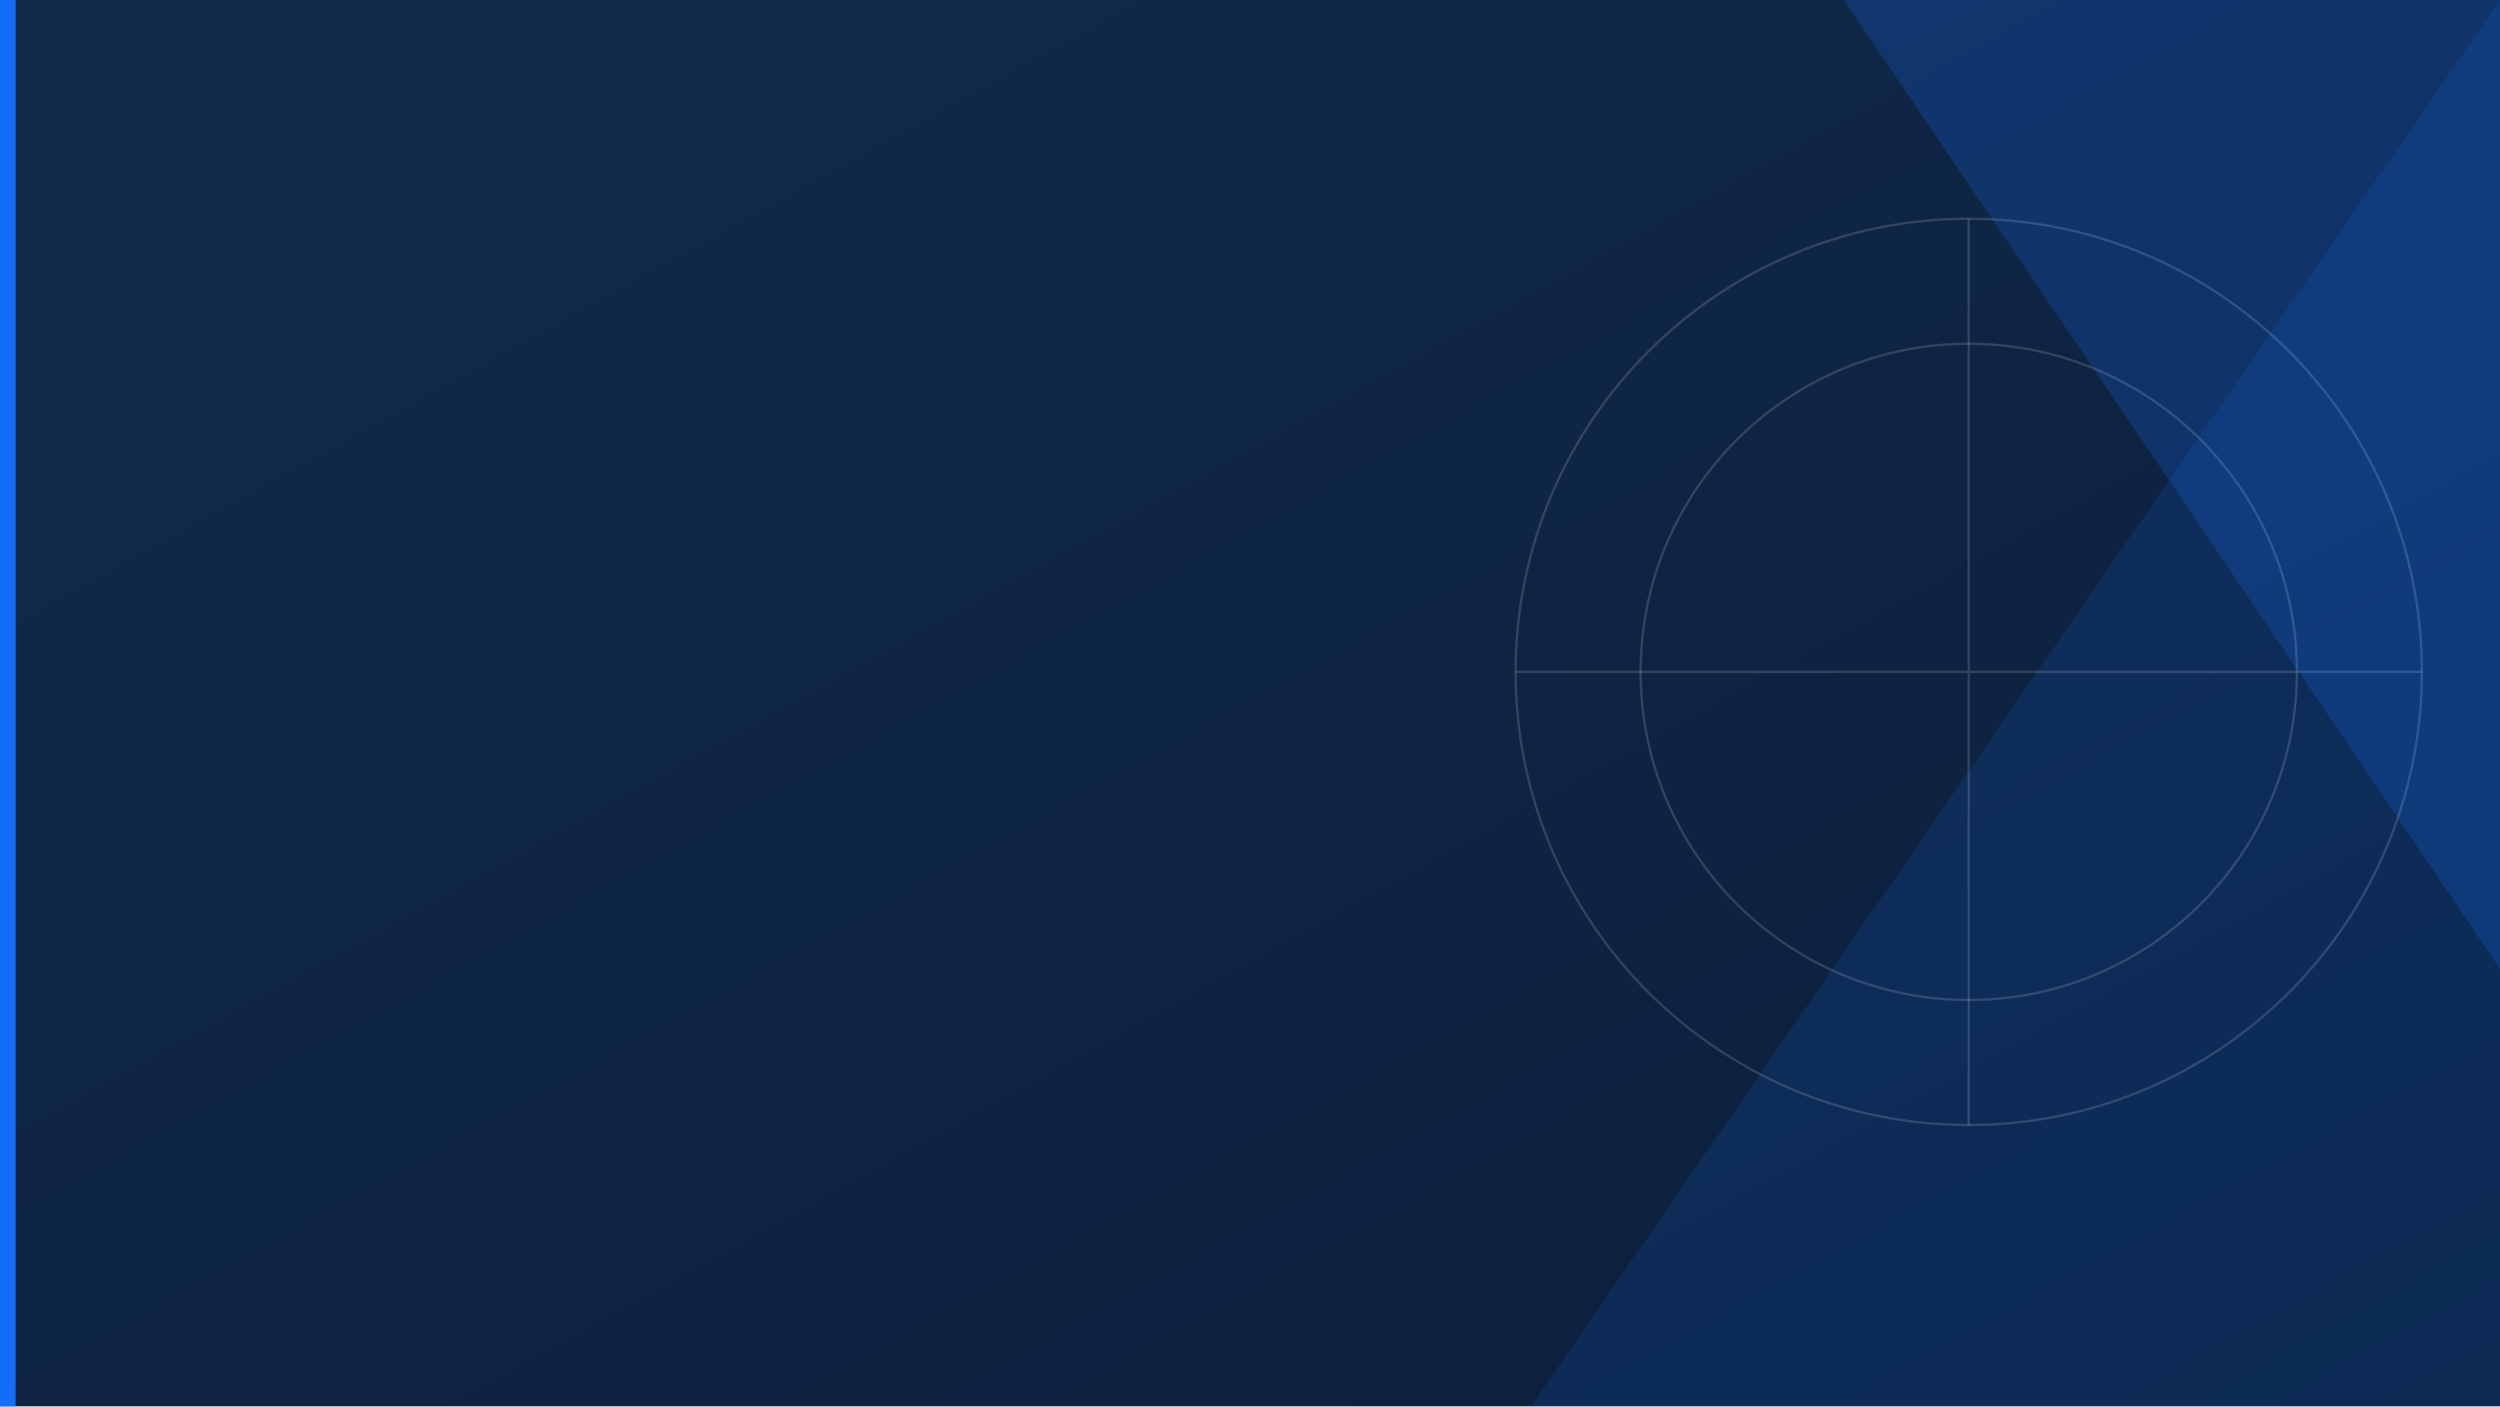
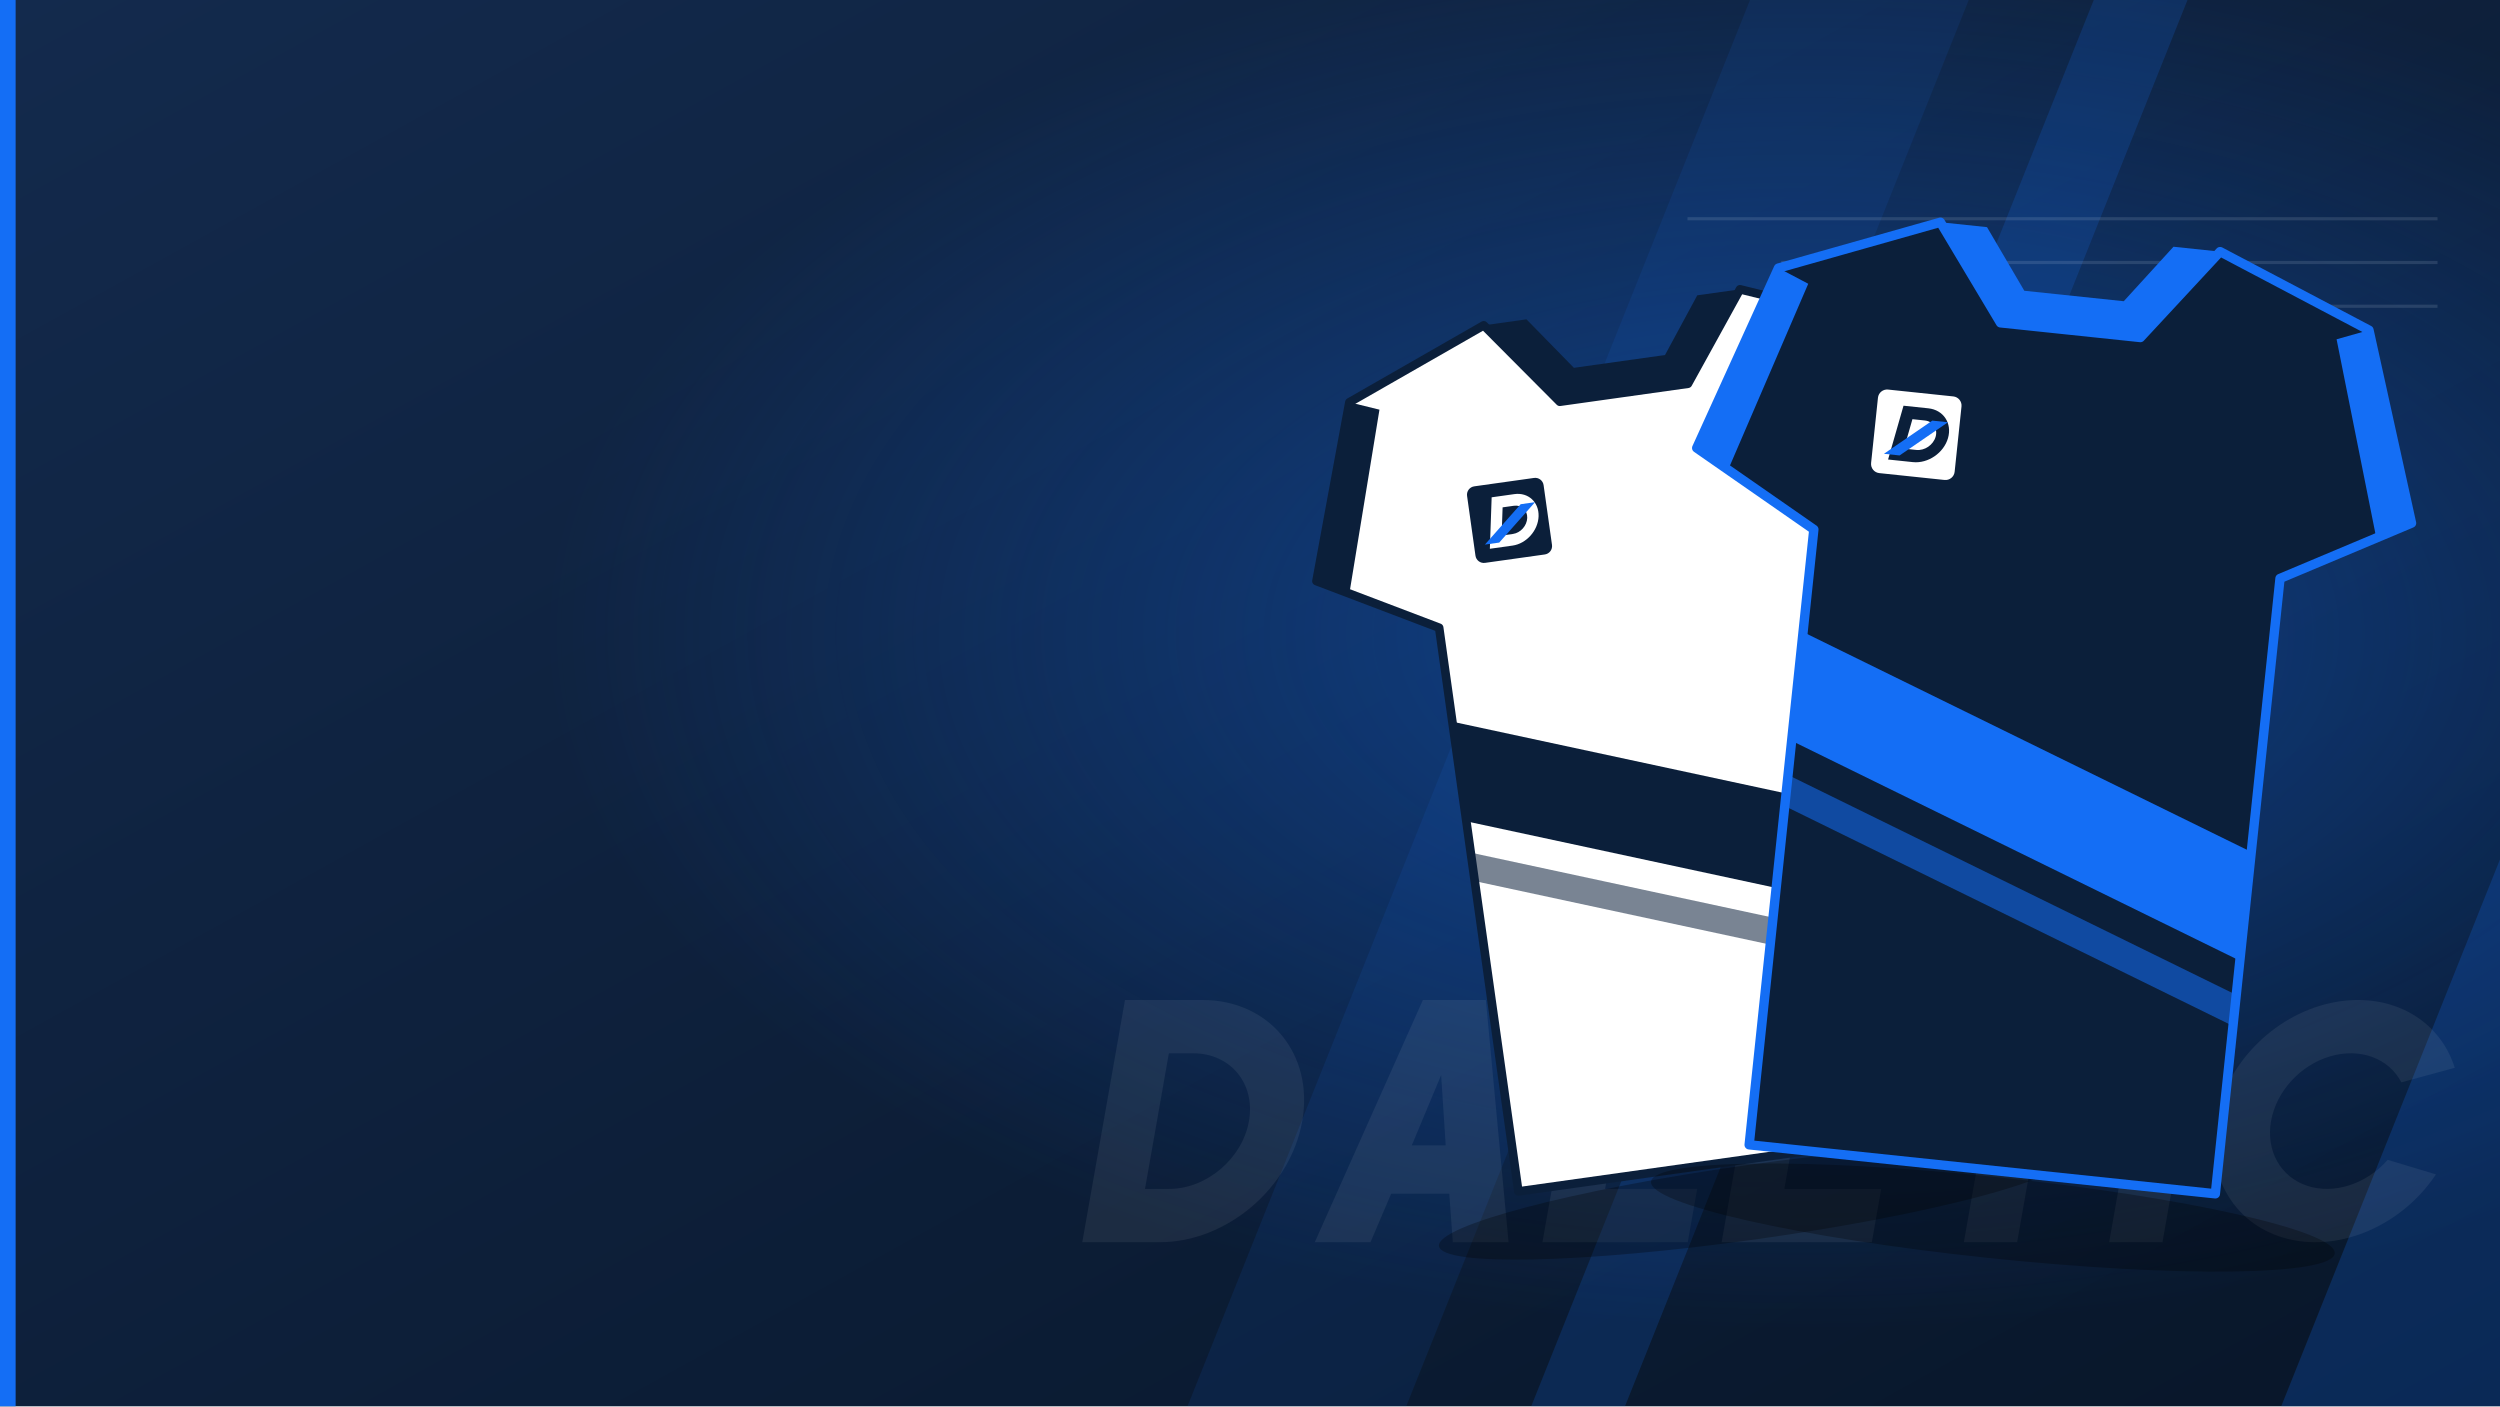
- <svg xmlns="http://www.w3.org/2000/svg" viewBox="0 0 1600 900" width="1600" height="900" role="img" aria-label="LukaSports">
+ <svg xmlns="http://www.w3.org/2000/svg" viewBox="0 0 1600 900" width="1600" height="900" role="img" aria-label="DALETIC">
  <defs>
-     <linearGradient id="lkHeroBg" x1="0" y1="0" x2="1" y2="1">
+     <linearGradient id="dlBg" x1="0" y1="0" x2="1" y2="1">
      <stop offset="0" stop-color="#132A4D" />
-       <stop offset="1" stop-color="#0B1F3A" />
+       <stop offset="1" stop-color="#081629" />
    </linearGradient>
+     <radialGradient id="dlGlow" cx="0.72" cy="0.45" r="0.5">
+       <stop offset="0" stop-color="#146EF5" stop-opacity="0.45" />
+       <stop offset="1" stop-color="#146EF5" stop-opacity="0" />
+     </radialGradient>
  </defs>
-   <rect width="1600" height="900" fill="url(#lkHeroBg)" />
-   <polygon points="1600,0 1600,900 980,900" fill="#146EF5" opacity="0.14" />
-   <polygon points="1600,0 1600,620 1180,0" fill="#146EF5" opacity="0.22" />
-   <g stroke="#EAF2FF" stroke-opacity="0.16" stroke-width="1.5" fill="none">
-     <circle cx="1260" cy="430" r="290" />
-     <circle cx="1260" cy="430" r="210" />
-     <path d="M970 430 L1550 430 M1260 140 L1260 720" />
+   <rect width="1600" height="900" fill="url(#dlBg)" />
+   <rect width="1600" height="900" fill="url(#dlGlow)" />
+   <polygon points="760,900 1120,0 1260,0 900,900" fill="#146EF5" opacity="0.10" />
+   <polygon points="980,900 1340,0 1400,0 1040,900" fill="#146EF5" opacity="0.18" />
+   <polygon points="1460,900 1600,550 1600,900" fill="#146EF5" opacity="0.22" />
+   <g stroke="#EAF2FF" stroke-opacity="0.12" stroke-width="2">
+     <line x1="1080" y1="140" x2="1560" y2="140" />
+     <line x1="1140" y1="168" x2="1560" y2="168" />
+     <line x1="1200" y1="196" x2="1560" y2="196" />
+   </g>
+   <g transform="translate(720 640) scale(1.55) skewX(-10)" opacity="0.07">
+     <path fill="#FFFFFF" fill-rule="evenodd" d="M0 0 H32 A50 50 0 0 1 32 100 H0 Z M22 22 H32 A28 28 0 0 1 32 78 H22 Z M96 100 L123 0 L149 0 L176 100 L153 100 L148 80 L124 80 L119 100 Z M129 60 L143 60 L136 31 Z M190 0 L212 0 L212 78 L250 78 L250 100 L190 100 Z M264 0 L326 0 L326 22 L286 22 L286 39 L320 39 L320 61 L286 61 L286 78 L326 78 L326 100 L264 100 Z M340 0 L410 0 L410 22 L386 22 L386 100 L364 100 L364 22 L340 22 Z M424 0 L446 0 L446 100 L424 100 Z M554 28 A50 50 0 1 0 554 72 L533 66 A28 28 0 1 1 533 34 Z" />
+   </g>
+   <g transform="translate(1070 470) rotate(-8) scale(0.92)">
+     <ellipse cx="10" cy="330" rx="220" ry="26" fill="#000" opacity="0.28" />
+     <polygon points="-190,-260 -90,-300 -45,-240 45,-240 90,-300 190,-260 230,-140 150,-96 150,300 -150,300 -150,-96 -230,-140" fill="#FFFFFF" stroke="#0B1F3A" stroke-width="6" stroke-linejoin="round" />
+     <polygon points="-90,-300 -45,-240 45,-240 90,-300 60,-300 32,-262 -32,-262 -60,-300" fill="#0B1F3A" />
+     <polygon points="-150,-30 -150,40 150,150 150,80" fill="#0B1F3A" />
+     <polygon points="-150,62 -150,82 150,192 150,172" fill="#0B1F3A" opacity="0.55" />
+     <polygon points="-230,-140 -190,-260 -170,-252 -208,-130" fill="#0B1F3A" />
+     <polygon points="230,-140 190,-260 170,-252 208,-130" fill="#0B1F3A" />
+     <g transform="translate(-118 -190) scale(0.42)">
+       <rect width="128" height="128" rx="14" fill="#0B1F3A" />
+       <g transform="translate(26 22) skewX(-10) translate(14 0)">
+         <path fill="#FFFFFF" fill-rule="evenodd" d="M0 0 H38 A42 42 0 0 1 38 84 H0 Z M19 19 H38 A23 23 0 0 1 38 65 H19 Z" />
+       </g>
+       <polygon points="18,98 86,40 110,40 42,98" fill="#146EF5" />
+     </g>
+   </g>
+   <g transform="translate(1300 450) rotate(6) scale(1.0)">
+     <ellipse cx="10" cy="330" rx="220" ry="26" fill="#000" opacity="0.28" />
+     <polygon points="-190,-260 -90,-300 -45,-240 45,-240 90,-300 190,-260 230,-140 150,-96 150,300 -150,300 -150,-96 -230,-140" fill="#0B1F3A" stroke="#146EF5" stroke-width="6" stroke-linejoin="round" />
+     <polygon points="-90,-300 -45,-240 45,-240 90,-300 60,-300 32,-262 -32,-262 -60,-300" fill="#146EF5" />
+     <polygon points="-150,-30 -150,40 150,150 150,80" fill="#146EF5" />
+     <polygon points="-150,62 -150,82 150,192 150,172" fill="#146EF5" opacity="0.55" />
+     <polygon points="-230,-140 -190,-260 -170,-252 -208,-130" fill="#146EF5" />
+     <polygon points="230,-140 190,-260 170,-252 208,-130" fill="#146EF5" />
+     <g transform="translate(-118 -190) scale(0.42)">
+       <rect width="128" height="128" rx="14" fill="#FFFFFF" />
+       <g transform="translate(26 22) skewX(-10) translate(14 0)">
+         <path fill="#0B1F3A" fill-rule="evenodd" d="M0 0 H38 A42 42 0 0 1 38 84 H0 Z M19 19 H38 A23 23 0 0 1 38 65 H19 Z" />
+       </g>
+       <polygon points="18,98 86,40 110,40 42,98" fill="#146EF5" />
+     </g>
  </g>
  <rect x="0" y="0" width="10" height="900" fill="#146EF5" />
</svg>
